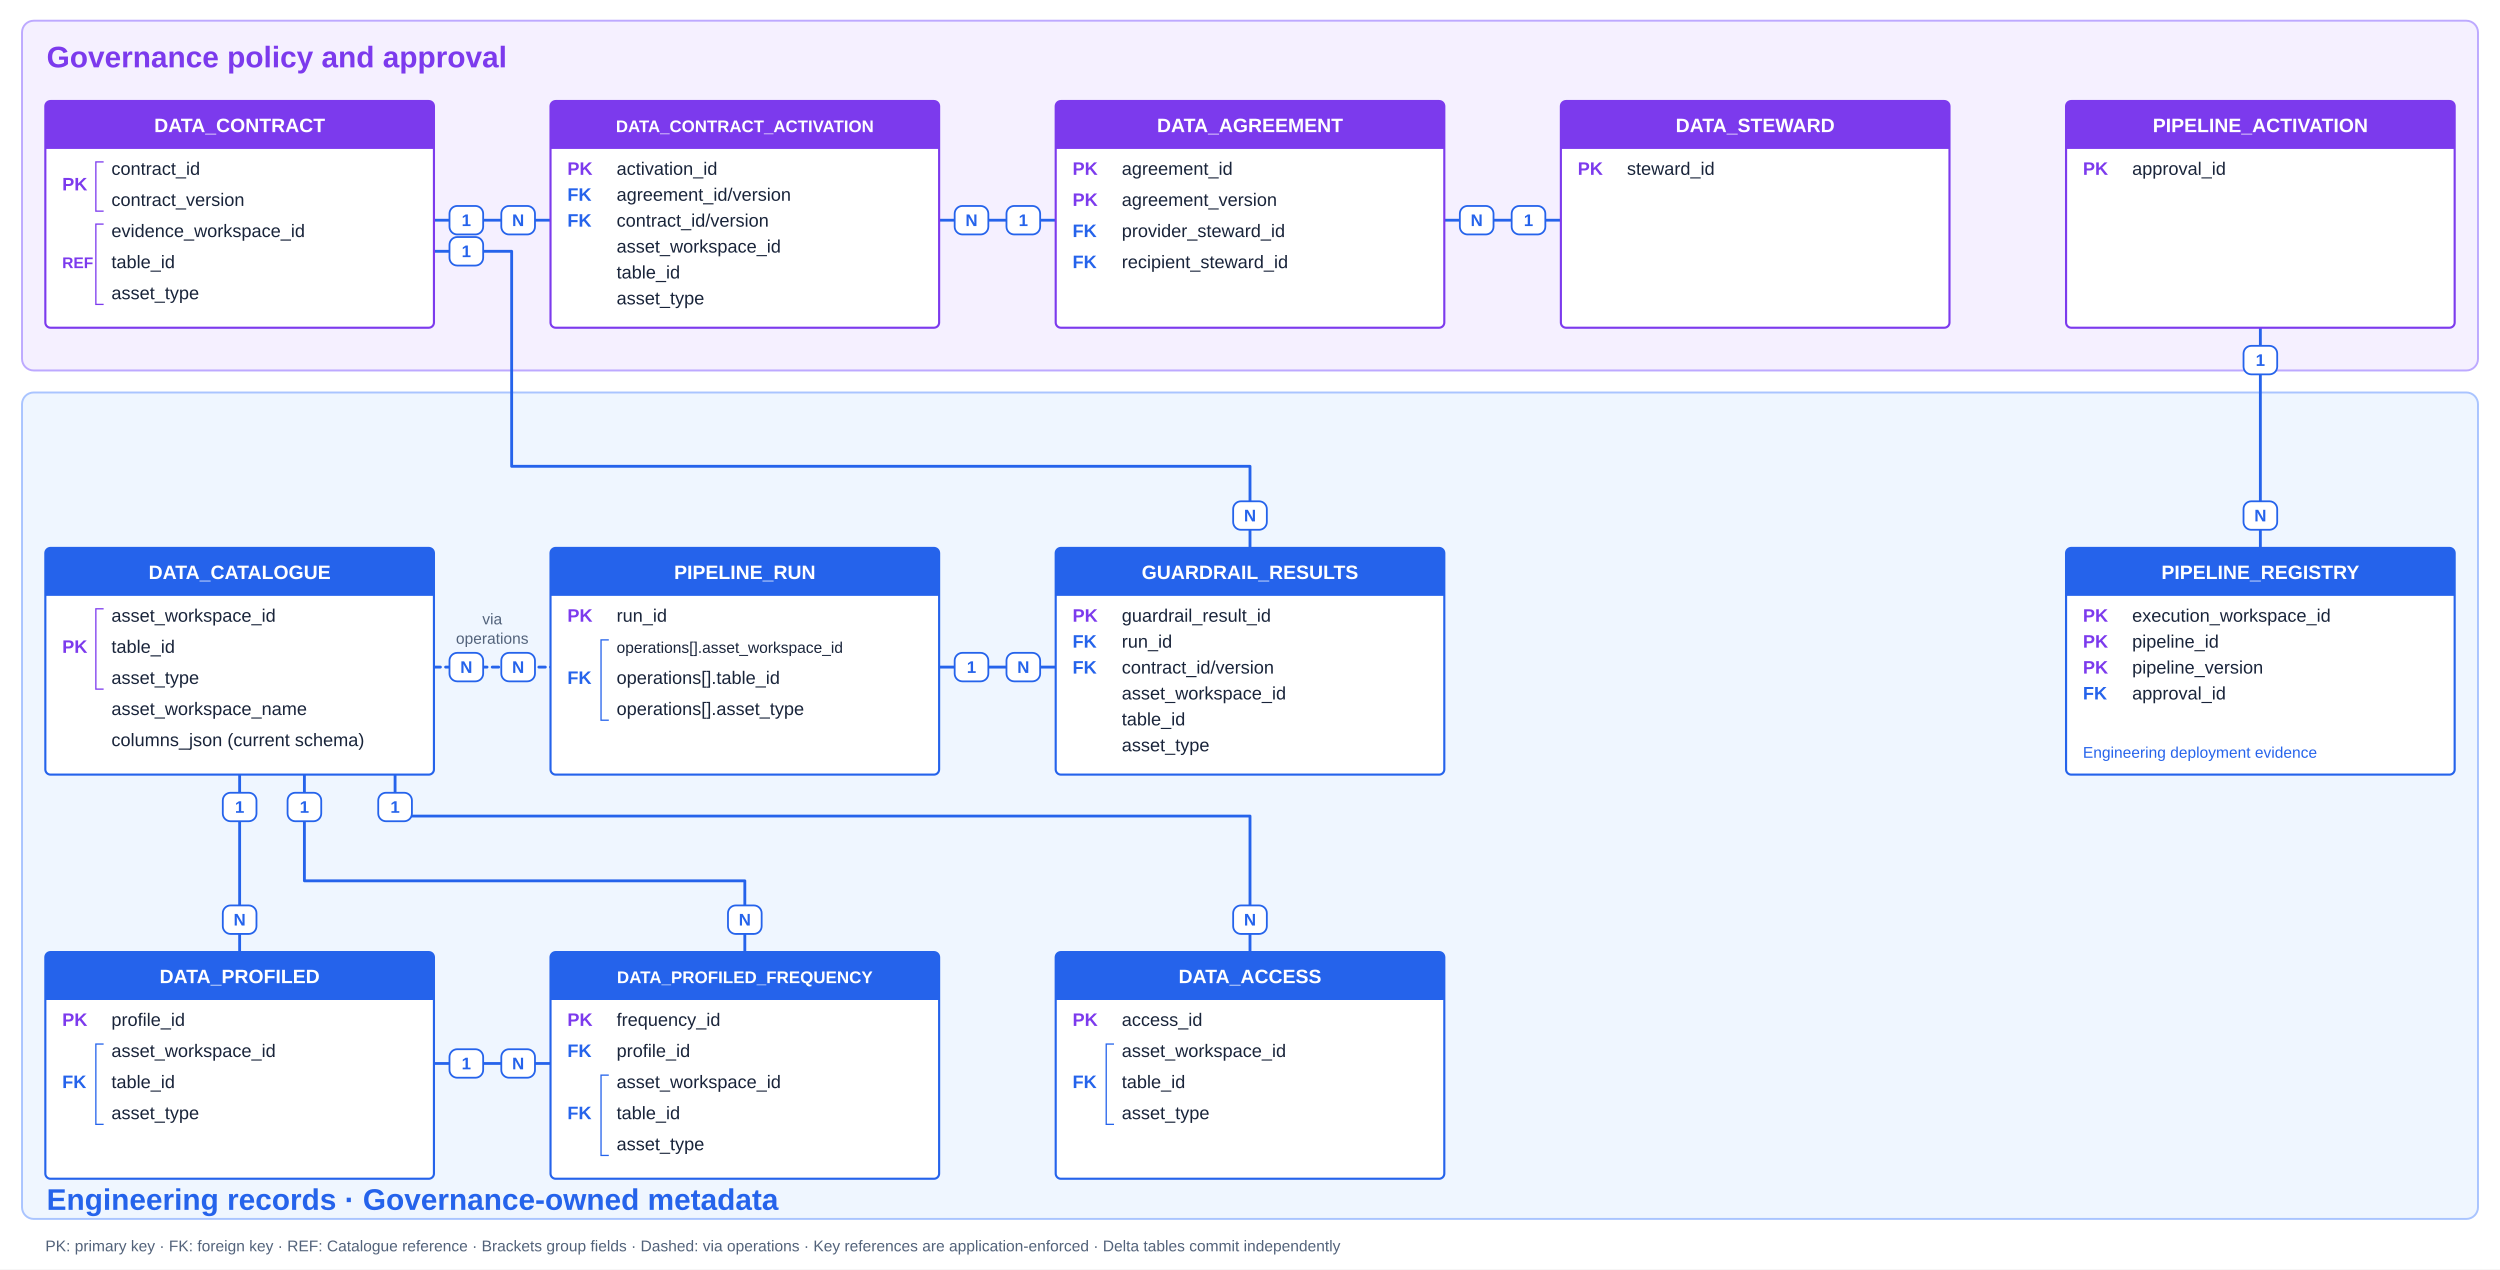
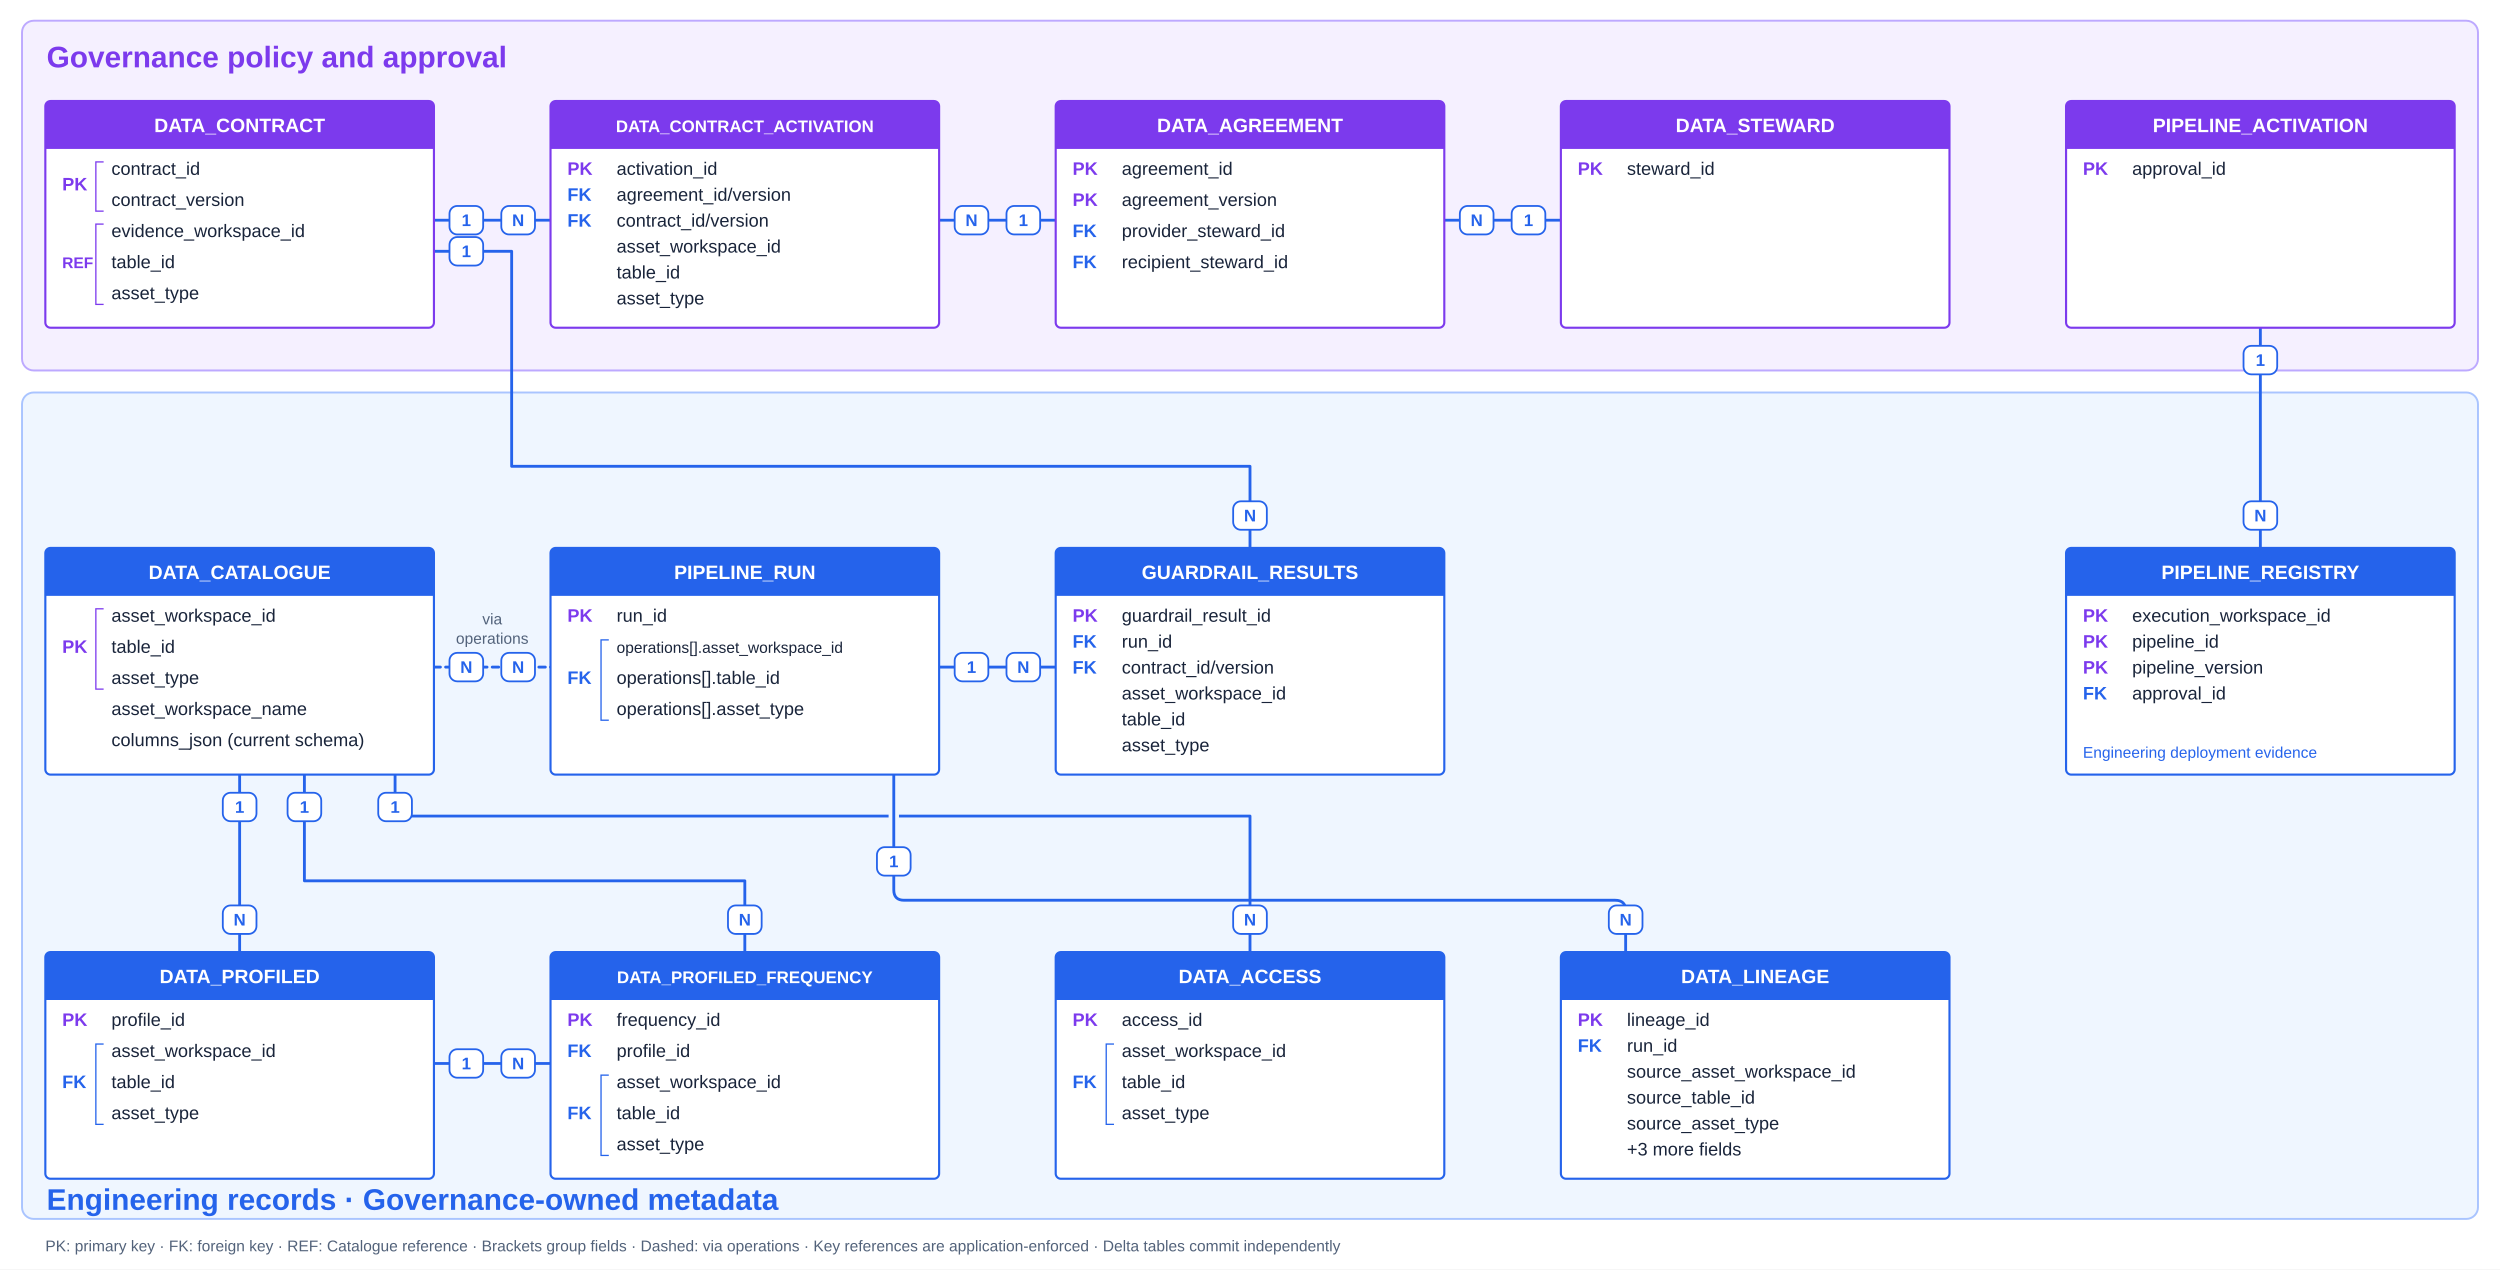
<svg xmlns="http://www.w3.org/2000/svg" xmlns:xlink="http://www.w3.org/1999/xlink" width="1930" height="980" viewBox="0 0 1930 980" role="img" aria-label="FabricOps metadata relationship diagram">
  <rect width="1930" height="980" fill="#FFFFFF" />
  <rect x="17" y="16" width="1896" height="270" rx="9" fill="#F5F0FF" stroke="#BDA9FF" stroke-width="1.5" />
  <rect x="17" y="303" width="1896" height="638" rx="9" fill="#EFF6FF" stroke="#A9C4FF" stroke-width="1.5" />
  <text x="36" y="52" font-size="23" font-family="Segoe UI, Arial, sans-serif" font-weight="700" fill="#7C3AED">Governance policy and approval</text>
  <text x="36" y="934" font-size="23" font-family="Segoe UI, Arial, sans-serif" font-weight="700" fill="#2563EB">Engineering records · Governance-owned metadata</text>
  <g id="metadata-er-relationships" aria-label="Metadata table relationships">
    <g class="metadata-er-relationship" data-from="DATA_STEWARD" data-to="DATA_AGREEMENT" data-cardinality="1-N" data-kind="physical">
      <path d="M1205 170H1115" fill="none" stroke="#2563EB" stroke-width="2.2" stroke-linecap="round" stroke-linejoin="round" />
      <rect x="1167" y="159" width="26" height="22" rx="6" fill="#FFFFFF" stroke="#2563EB" stroke-width="1.4" />
      <text x="1180" y="174.5" text-anchor="middle" font-size="13" font-weight="700" font-family="Segoe UI, Arial, sans-serif" fill="#2563EB">1</text>
      <rect x="1127" y="159" width="26" height="22" rx="6" fill="#FFFFFF" stroke="#2563EB" stroke-width="1.4" />
      <text x="1140" y="174.5" text-anchor="middle" font-size="13" font-weight="700" font-family="Segoe UI, Arial, sans-serif" fill="#2563EB">N</text>
    </g>
    <g class="metadata-er-relationship" data-from="DATA_AGREEMENT" data-to="DATA_CONTRACT_ACTIVATION" data-cardinality="1-N" data-kind="physical">
      <path d="M815 170H725" fill="none" stroke="#2563EB" stroke-width="2.2" stroke-linecap="round" stroke-linejoin="round" />
      <rect x="777" y="159" width="26" height="22" rx="6" fill="#FFFFFF" stroke="#2563EB" stroke-width="1.4" />
      <text x="790" y="174.5" text-anchor="middle" font-size="13" font-weight="700" font-family="Segoe UI, Arial, sans-serif" fill="#2563EB">1</text>
      <rect x="737" y="159" width="26" height="22" rx="6" fill="#FFFFFF" stroke="#2563EB" stroke-width="1.4" />
      <text x="750" y="174.5" text-anchor="middle" font-size="13" font-weight="700" font-family="Segoe UI, Arial, sans-serif" fill="#2563EB">N</text>
    </g>
    <g class="metadata-er-relationship" data-from="PIPELINE_ACTIVATION" data-to="PIPELINE_REGISTRY" data-cardinality="1-N" data-kind="physical">
      <path d="M1745 253V423" fill="none" stroke="#2563EB" stroke-width="2.2" stroke-linecap="round" stroke-linejoin="round" />
      <rect x="1732" y="267" width="26" height="22" rx="6" fill="#FFFFFF" stroke="#2563EB" stroke-width="1.4" />
      <text x="1745" y="282.5" text-anchor="middle" font-size="13" font-weight="700" font-family="Segoe UI, Arial, sans-serif" fill="#2563EB">1</text>
      <rect x="1732" y="387" width="26" height="22" rx="6" fill="#FFFFFF" stroke="#2563EB" stroke-width="1.4" />
      <text x="1745" y="402.5" text-anchor="middle" font-size="13" font-weight="700" font-family="Segoe UI, Arial, sans-serif" fill="#2563EB">N</text>
    </g>
    <g class="metadata-er-relationship" data-from="DATA_CONTRACT_ACTIVATION" data-to="DATA_CONTRACT" data-cardinality="N-1" data-kind="physical">
      <path d="M425 170H335" fill="none" stroke="#2563EB" stroke-width="2.2" stroke-linecap="round" stroke-linejoin="round" />
      <rect x="387" y="159" width="26" height="22" rx="6" fill="#FFFFFF" stroke="#2563EB" stroke-width="1.4" />
      <text x="400" y="174.5" text-anchor="middle" font-size="13" font-weight="700" font-family="Segoe UI, Arial, sans-serif" fill="#2563EB">N</text>
      <rect x="347" y="159" width="26" height="22" rx="6" fill="#FFFFFF" stroke="#2563EB" stroke-width="1.4" />
      <text x="360" y="174.5" text-anchor="middle" font-size="13" font-weight="700" font-family="Segoe UI, Arial, sans-serif" fill="#2563EB">1</text>
    </g>
    <g class="metadata-er-relationship" data-from="PIPELINE_RUN" data-to="GUARDRAIL_RESULTS" data-cardinality="1-N" data-kind="physical">
      <path d="M725 515H815" fill="none" stroke="#2563EB" stroke-width="2.2" stroke-linecap="round" stroke-linejoin="round" />
      <rect x="737" y="504" width="26" height="22" rx="6" fill="#FFFFFF" stroke="#2563EB" stroke-width="1.4" />
      <text x="750" y="519.5" text-anchor="middle" font-size="13" font-weight="700" font-family="Segoe UI, Arial, sans-serif" fill="#2563EB">1</text>
      <rect x="777" y="504" width="26" height="22" rx="6" fill="#FFFFFF" stroke="#2563EB" stroke-width="1.4" />
      <text x="790" y="519.5" text-anchor="middle" font-size="13" font-weight="700" font-family="Segoe UI, Arial, sans-serif" fill="#2563EB">N</text>
    </g>
    <g class="metadata-er-relationship" data-from="DATA_CATALOGUE" data-to="DATA_PROFILED" data-cardinality="1-N" data-kind="physical">
      <path d="M185 598V735" fill="none" stroke="#2563EB" stroke-width="2.2" stroke-linecap="round" stroke-linejoin="round" />
      <rect x="172" y="612" width="26" height="22" rx="6" fill="#FFFFFF" stroke="#2563EB" stroke-width="1.4" />
      <text x="185" y="627.5" text-anchor="middle" font-size="13" font-weight="700" font-family="Segoe UI, Arial, sans-serif" fill="#2563EB">1</text>
      <rect x="172" y="699" width="26" height="22" rx="6" fill="#FFFFFF" stroke="#2563EB" stroke-width="1.4" />
      <text x="185" y="714.5" text-anchor="middle" font-size="13" font-weight="700" font-family="Segoe UI, Arial, sans-serif" fill="#2563EB">N</text>
    </g>
    <g class="metadata-er-relationship" data-from="DATA_CATALOGUE" data-to="DATA_PROFILED_FREQUENCY" data-cardinality="1-N" data-kind="physical">
      <path d="M235 598V680H575V735" fill="none" stroke="#2563EB" stroke-width="2.2" stroke-linecap="round" stroke-linejoin="round" />
      <rect x="222" y="612" width="26" height="22" rx="6" fill="#FFFFFF" stroke="#2563EB" stroke-width="1.4" />
      <text x="235" y="627.5" text-anchor="middle" font-size="13" font-weight="700" font-family="Segoe UI, Arial, sans-serif" fill="#2563EB">1</text>
      <rect x="562" y="699" width="26" height="22" rx="6" fill="#FFFFFF" stroke="#2563EB" stroke-width="1.4" />
      <text x="575" y="714.5" text-anchor="middle" font-size="13" font-weight="700" font-family="Segoe UI, Arial, sans-serif" fill="#2563EB">N</text>
    </g>
    <g class="metadata-er-relationship" data-from="DATA_CATALOGUE" data-to="DATA_ACCESS" data-cardinality="1-N" data-kind="physical">
      <path d="M305 598V630H965V735" fill="none" stroke="#2563EB" stroke-width="2.2" stroke-linecap="round" stroke-linejoin="round" />
      <rect x="292" y="612" width="26" height="22" rx="6" fill="#FFFFFF" stroke="#2563EB" stroke-width="1.4" />
      <text x="305" y="627.5" text-anchor="middle" font-size="13" font-weight="700" font-family="Segoe UI, Arial, sans-serif" fill="#2563EB">1</text>
      <rect x="952" y="699" width="26" height="22" rx="6" fill="#FFFFFF" stroke="#2563EB" stroke-width="1.4" />
      <text x="965" y="714.5" text-anchor="middle" font-size="13" font-weight="700" font-family="Segoe UI, Arial, sans-serif" fill="#2563EB">N</text>
    </g>
    <g class="metadata-er-relationship" data-from="DATA_PROFILED" data-to="DATA_PROFILED_FREQUENCY" data-cardinality="1-N" data-kind="physical">
      <path d="M335 821H425" fill="none" stroke="#2563EB" stroke-width="2.2" stroke-linecap="round" stroke-linejoin="round" />
      <rect x="347" y="810" width="26" height="22" rx="6" fill="#FFFFFF" stroke="#2563EB" stroke-width="1.4" />
      <text x="360" y="825.5" text-anchor="middle" font-size="13" font-weight="700" font-family="Segoe UI, Arial, sans-serif" fill="#2563EB">1</text>
      <rect x="387" y="810" width="26" height="22" rx="6" fill="#FFFFFF" stroke="#2563EB" stroke-width="1.4" />
      <text x="400" y="825.5" text-anchor="middle" font-size="13" font-weight="700" font-family="Segoe UI, Arial, sans-serif" fill="#2563EB">N</text>
    </g>
    <g class="metadata-er-relationship" data-from="DATA_CONTRACT" data-to="GUARDRAIL_RESULTS" data-cardinality="1-N" data-kind="physical">
      <path d="M335 194H395V360H965V423" fill="none" stroke="#2563EB" stroke-width="2.2" stroke-linecap="round" stroke-linejoin="round" />
      <rect x="347" y="183" width="26" height="22" rx="6" fill="#FFFFFF" stroke="#2563EB" stroke-width="1.4" />
      <text x="360" y="198.5" text-anchor="middle" font-size="13" font-weight="700" font-family="Segoe UI, Arial, sans-serif" fill="#2563EB">1</text>
      <rect x="952" y="387" width="26" height="22" rx="6" fill="#FFFFFF" stroke="#2563EB" stroke-width="1.4" />
      <text x="965" y="402.5" text-anchor="middle" font-size="13" font-weight="700" font-family="Segoe UI, Arial, sans-serif" fill="#2563EB">N</text>
    </g>
    <g class="metadata-er-relationship" data-from="DATA_CATALOGUE" data-to="PIPELINE_RUN" data-cardinality="N-N" data-kind="nested">
      <path d="M335 515H425" fill="none" stroke="#2563EB" stroke-width="2.2" stroke-linecap="round" stroke-linejoin="round" stroke-dasharray="5 4" />
      <rect x="347" y="504" width="26" height="22" rx="6" fill="#FFFFFF" stroke="#2563EB" stroke-width="1.4" />
      <text x="360" y="519.5" text-anchor="middle" font-size="13" font-weight="700" font-family="Segoe UI, Arial, sans-serif" fill="#2563EB">N</text>
      <rect x="387" y="504" width="26" height="22" rx="6" fill="#FFFFFF" stroke="#2563EB" stroke-width="1.4" />
      <text x="400" y="519.5" text-anchor="middle" font-size="13" font-weight="700" font-family="Segoe UI, Arial, sans-serif" fill="#2563EB">N</text>
      <text x="380" y="482" text-anchor="middle" font-size="12" font-family="Segoe UI, Arial, sans-serif" fill="#52627A">via</text>
      <text x="380" y="497" text-anchor="middle" font-size="12" font-family="Segoe UI, Arial, sans-serif" fill="#52627A">operations</text>
+     </g>
+     <g class="metadata-er-relationship" data-from="PIPELINE_RUN" data-to="DATA_LINEAGE" data-cardinality="1-N" data-kind="physical">
+       <path d="M690 622V638" fill="none" stroke="#EFF6FF" stroke-width="8" />
+       <path d="M690 598V687Q690 695 698 695H1247Q1255 695 1255 703V735" fill="none" stroke="#2563EB" stroke-width="2.2" stroke-linecap="round" stroke-linejoin="round" />
+       <rect x="677" y="654" width="26" height="22" rx="6" fill="#FFFFFF" stroke="#2563EB" stroke-width="1.4" />
+       <text x="690" y="669.5" text-anchor="middle" font-size="13" font-weight="700" font-family="Segoe UI, Arial, sans-serif" fill="#2563EB">1</text>
+       <rect x="1242" y="699" width="26" height="22" rx="6" fill="#FFFFFF" stroke="#2563EB" stroke-width="1.4" />
+       <text x="1255" y="714.5" text-anchor="middle" font-size="13" font-weight="700" font-family="Segoe UI, Arial, sans-serif" fill="#2563EB">N</text>
    </g>
  </g>
  <a xlink:href="https://voycepeh.github.io/FabricOps-Starter-Kit/reference/metadata/metadata_data_steward/" target="_blank">
    <rect x="1205" y="78" width="300" height="175" rx="4" fill="white" stroke="#7C3AED" stroke-width="1.65" />
    <path d="M1209 78H1501Q1505 78 1505 82V115H1205V82Q1205 78 1209 78Z" fill="#7C3AED" />
    <text x="1355" y="102" text-anchor="middle" font-size="15" font-weight="700" font-family="Segoe UI, Arial, sans-serif" fill="white">DATA_STEWARD</text>
    <text x="1218" y="135" fill="#7C3AED" font-weight="700" font-size="14" font-family="Segoe UI, Arial, sans-serif">PK</text>
    <text x="1256" y="135" fill="#19243A" font-size="14" font-family="Segoe UI, Arial, sans-serif">steward_id</text>
  </a>
  <a xlink:href="https://voycepeh.github.io/FabricOps-Starter-Kit/reference/metadata/metadata_data_agreement/" target="_blank">
    <rect x="815" y="78" width="300" height="175" rx="4" fill="white" stroke="#7C3AED" stroke-width="1.65" />
    <path d="M819 78H1111Q1115 78 1115 82V115H815V82Q815 78 819 78Z" fill="#7C3AED" />
    <text x="965" y="102" text-anchor="middle" font-size="15" font-weight="700" font-family="Segoe UI, Arial, sans-serif" fill="white">DATA_AGREEMENT</text>
    <text x="828" y="135" fill="#7C3AED" font-weight="700" font-size="14" font-family="Segoe UI, Arial, sans-serif">PK</text>
    <text x="866" y="135" fill="#19243A" font-size="14" font-family="Segoe UI, Arial, sans-serif">agreement_id</text>
    <text x="828" y="159" fill="#7C3AED" font-weight="700" font-size="14" font-family="Segoe UI, Arial, sans-serif">PK</text>
    <text x="866" y="159" fill="#19243A" font-size="14" font-family="Segoe UI, Arial, sans-serif">agreement_version</text>
    <text x="828" y="183" fill="#2563EB" font-weight="700" font-size="14" font-family="Segoe UI, Arial, sans-serif">FK</text>
    <text x="866" y="183" fill="#19243A" font-size="14" font-family="Segoe UI, Arial, sans-serif">provider_steward_id</text>
    <text x="828" y="207" fill="#2563EB" font-weight="700" font-size="14" font-family="Segoe UI, Arial, sans-serif">FK</text>
    <text x="866" y="207" fill="#19243A" font-size="14" font-family="Segoe UI, Arial, sans-serif">recipient_steward_id</text>
  </a>
  <a xlink:href="https://voycepeh.github.io/FabricOps-Starter-Kit/reference/metadata/metadata_data_contract_activation/" target="_blank">
    <rect x="425" y="78" width="300" height="175" rx="4" fill="white" stroke="#7C3AED" stroke-width="1.65" />
    <path d="M429 78H721Q725 78 725 82V115H425V82Q425 78 429 78Z" fill="#7C3AED" />
    <text x="575" y="102" text-anchor="middle" font-size="13" font-weight="700" font-family="Segoe UI, Arial, sans-serif" fill="white">DATA_CONTRACT_ACTIVATION</text>
    <text x="438" y="135" fill="#7C3AED" font-weight="700" font-size="14" font-family="Segoe UI, Arial, sans-serif">PK</text>
    <text x="476" y="135" fill="#19243A" font-size="14" font-family="Segoe UI, Arial, sans-serif">activation_id</text>
    <text x="438" y="155" fill="#2563EB" font-weight="700" font-size="14" font-family="Segoe UI, Arial, sans-serif">FK</text>
    <text x="476" y="155" fill="#19243A" font-size="14" font-family="Segoe UI, Arial, sans-serif">agreement_id/version</text>
    <text x="438" y="175" fill="#2563EB" font-weight="700" font-size="14" font-family="Segoe UI, Arial, sans-serif">FK</text>
    <text x="476" y="175" fill="#19243A" font-size="14" font-family="Segoe UI, Arial, sans-serif">contract_id/version</text>
    <text x="476" y="195" fill="#19243A" font-size="14" font-family="Segoe UI, Arial, sans-serif">asset_workspace_id</text>
    <text x="476" y="215" fill="#19243A" font-size="14" font-family="Segoe UI, Arial, sans-serif">table_id</text>
    <text x="476" y="235" fill="#19243A" font-size="14" font-family="Segoe UI, Arial, sans-serif">asset_type</text>
  </a>
  <a xlink:href="https://voycepeh.github.io/FabricOps-Starter-Kit/reference/metadata/metadata_data_contract/" target="_blank">
    <rect x="35" y="78" width="300" height="175" rx="4" fill="white" stroke="#7C3AED" stroke-width="1.65" />
    <path d="M39 78H331Q335 78 335 82V115H35V82Q35 78 39 78Z" fill="#7C3AED" />
    <text x="185" y="102" text-anchor="middle" font-size="15" font-weight="700" font-family="Segoe UI, Arial, sans-serif" fill="white">DATA_CONTRACT</text>
    <text x="86" y="135" fill="#19243A" font-size="14" font-family="Segoe UI, Arial, sans-serif">contract_id</text>
    <text x="86" y="159" fill="#19243A" font-size="14" font-family="Segoe UI, Arial, sans-serif">contract_version</text>
    <text x="86" y="183" fill="#19243A" font-size="14" font-family="Segoe UI, Arial, sans-serif">evidence_workspace_id</text>
    <text x="86" y="207" fill="#19243A" font-size="14" font-family="Segoe UI, Arial, sans-serif">table_id</text>
    <text x="86" y="231" fill="#19243A" font-size="14" font-family="Segoe UI, Arial, sans-serif">asset_type</text>
    <g data-key-role="PK" data-key-fields="contract_id,contract_version">
      <path d="M80 125H74V163H80" fill="none" stroke="#7C3AED" />
      <text x="48" y="147" fill="#7C3AED" font-weight="700" font-size="14" font-family="Segoe UI, Arial, sans-serif">PK</text>
    </g>
    <g data-key-role="REF" data-key-fields="evidence_workspace_id,table_id,asset_type">
      <path d="M80 173H74V235H80" fill="none" stroke="#7C3AED" />
      <text x="48" y="207" fill="#7C3AED" font-weight="700" font-size="12" font-family="Segoe UI, Arial, sans-serif">REF</text>
    </g>
  </a>
  <a xlink:href="https://voycepeh.github.io/FabricOps-Starter-Kit/reference/metadata/metadata_guardrail_results/" target="_blank">
    <rect x="815" y="423" width="300" height="175" rx="4" fill="white" stroke="#2563EB" stroke-width="1.65" />
    <path d="M819 423H1111Q1115 423 1115 427V460H815V427Q815 423 819 423Z" fill="#2563EB" />
    <text x="965" y="447" text-anchor="middle" font-size="15" font-weight="700" font-family="Segoe UI, Arial, sans-serif" fill="white">GUARDRAIL_RESULTS</text>
    <text x="828" y="480" fill="#7C3AED" font-weight="700" font-size="14" font-family="Segoe UI, Arial, sans-serif">PK</text>
    <text x="866" y="480" fill="#19243A" font-size="14" font-family="Segoe UI, Arial, sans-serif">guardrail_result_id</text>
    <text x="828" y="500" fill="#2563EB" font-weight="700" font-size="14" font-family="Segoe UI, Arial, sans-serif">FK</text>
    <text x="866" y="500" fill="#19243A" font-size="14" font-family="Segoe UI, Arial, sans-serif">run_id</text>
    <text x="828" y="520" fill="#2563EB" font-weight="700" font-size="14" font-family="Segoe UI, Arial, sans-serif">FK</text>
    <text x="866" y="520" fill="#19243A" font-size="14" font-family="Segoe UI, Arial, sans-serif">contract_id/version</text>
    <text x="866" y="540" fill="#19243A" font-size="14" font-family="Segoe UI, Arial, sans-serif">asset_workspace_id</text>
    <text x="866" y="560" fill="#19243A" font-size="14" font-family="Segoe UI, Arial, sans-serif">table_id</text>
    <text x="866" y="580" fill="#19243A" font-size="14" font-family="Segoe UI, Arial, sans-serif">asset_type</text>
  </a>
  <a xlink:href="https://voycepeh.github.io/FabricOps-Starter-Kit/reference/metadata/metadata_pipeline_run/" target="_blank">
    <rect x="425" y="423" width="300" height="175" rx="4" fill="white" stroke="#2563EB" stroke-width="1.65" />
    <path d="M429 423H721Q725 423 725 427V460H425V427Q425 423 429 423Z" fill="#2563EB" />
    <text x="575" y="447" text-anchor="middle" font-size="15" font-weight="700" font-family="Segoe UI, Arial, sans-serif" fill="white">PIPELINE_RUN</text>
    <text x="438" y="480" fill="#7C3AED" font-weight="700" font-size="14" font-family="Segoe UI, Arial, sans-serif">PK</text>
    <text x="476" y="480" fill="#19243A" font-size="14" font-family="Segoe UI, Arial, sans-serif">run_id</text>
    <text x="476" y="504" fill="#19243A" font-size="12" font-family="Segoe UI, Arial, sans-serif">operations[].asset_workspace_id</text>
    <text x="476" y="528" fill="#19243A" font-size="14" font-family="Segoe UI, Arial, sans-serif">operations[].table_id</text>
    <text x="476" y="552" fill="#19243A" font-size="14" font-family="Segoe UI, Arial, sans-serif">operations[].asset_type</text>
    <g data-key-role="FK" data-key-fields="operations[].asset_workspace_id,operations[].table_id,operations[].asset_type">
      <path d="M470 494H464V556H470" fill="none" stroke="#2563EB" />
      <text x="438" y="528" fill="#2563EB" font-weight="700" font-size="14" font-family="Segoe UI, Arial, sans-serif">FK</text>
    </g>
  </a>
  <a xlink:href="https://voycepeh.github.io/FabricOps-Starter-Kit/reference/metadata/metadata_data_catalogue/" target="_blank">
    <rect x="35" y="423" width="300" height="175" rx="4" fill="white" stroke="#2563EB" stroke-width="1.65" />
    <path d="M39 423H331Q335 423 335 427V460H35V427Q35 423 39 423Z" fill="#2563EB" />
    <text x="185" y="447" text-anchor="middle" font-size="15" font-weight="700" font-family="Segoe UI, Arial, sans-serif" fill="white">DATA_CATALOGUE</text>
    <text x="86" y="480" fill="#19243A" font-size="14" font-family="Segoe UI, Arial, sans-serif">asset_workspace_id</text>
    <text x="86" y="504" fill="#19243A" font-size="14" font-family="Segoe UI, Arial, sans-serif">table_id</text>
    <text x="86" y="528" fill="#19243A" font-size="14" font-family="Segoe UI, Arial, sans-serif">asset_type</text>
    <text x="86" y="552" fill="#19243A" font-size="14" font-family="Segoe UI, Arial, sans-serif">asset_workspace_name</text>
    <text x="86" y="576" fill="#19243A" font-size="14" font-family="Segoe UI, Arial, sans-serif">columns_json (current schema)</text>
    <g data-key-role="PK" data-key-fields="asset_workspace_id,table_id,asset_type">
      <path d="M80 470H74V532H80" fill="none" stroke="#7C3AED" />
      <text x="48" y="504" fill="#7C3AED" font-weight="700" font-size="14" font-family="Segoe UI, Arial, sans-serif">PK</text>
    </g>
  </a>
  <a xlink:href="https://voycepeh.github.io/FabricOps-Starter-Kit/reference/metadata/metadata_data_profiled_frequency/" target="_blank">
    <rect x="425" y="735" width="300" height="175" rx="4" fill="white" stroke="#2563EB" stroke-width="1.65" />
    <path d="M429 735H721Q725 735 725 739V772H425V739Q425 735 429 735Z" fill="#2563EB" />
    <text x="575" y="759" text-anchor="middle" font-size="13.1" font-weight="700" font-family="Segoe UI, Arial, sans-serif" fill="white">DATA_PROFILED_FREQUENCY</text>
    <text x="438" y="792" fill="#7C3AED" font-weight="700" font-size="14" font-family="Segoe UI, Arial, sans-serif">PK</text>
    <text x="476" y="792" fill="#19243A" font-size="14" font-family="Segoe UI, Arial, sans-serif">frequency_id</text>
    <text x="438" y="816" fill="#2563EB" font-weight="700" font-size="14" font-family="Segoe UI, Arial, sans-serif">FK</text>
    <text x="476" y="816" fill="#19243A" font-size="14" font-family="Segoe UI, Arial, sans-serif">profile_id</text>
    <text x="476" y="840" fill="#19243A" font-size="14" font-family="Segoe UI, Arial, sans-serif">asset_workspace_id</text>
    <text x="476" y="864" fill="#19243A" font-size="14" font-family="Segoe UI, Arial, sans-serif">table_id</text>
    <text x="476" y="888" fill="#19243A" font-size="14" font-family="Segoe UI, Arial, sans-serif">asset_type</text>
    <g data-key-role="FK" data-key-fields="asset_workspace_id,table_id,asset_type">
      <path d="M470 830H464V892H470" fill="none" stroke="#2563EB" />
      <text x="438" y="864" fill="#2563EB" font-weight="700" font-size="14" font-family="Segoe UI, Arial, sans-serif">FK</text>
    </g>
  </a>
  <a xlink:href="https://voycepeh.github.io/FabricOps-Starter-Kit/reference/metadata/metadata_data_profiled/" target="_blank">
    <rect x="35" y="735" width="300" height="175" rx="4" fill="white" stroke="#2563EB" stroke-width="1.65" />
    <path d="M39 735H331Q335 735 335 739V772H35V739Q35 735 39 735Z" fill="#2563EB" />
    <text x="185" y="759" text-anchor="middle" font-size="15" font-weight="700" font-family="Segoe UI, Arial, sans-serif" fill="white">DATA_PROFILED</text>
    <text x="48" y="792" fill="#7C3AED" font-weight="700" font-size="14" font-family="Segoe UI, Arial, sans-serif">PK</text>
    <text x="86" y="792" fill="#19243A" font-size="14" font-family="Segoe UI, Arial, sans-serif">profile_id</text>
    <text x="86" y="816" fill="#19243A" font-size="14" font-family="Segoe UI, Arial, sans-serif">asset_workspace_id</text>
    <text x="86" y="840" fill="#19243A" font-size="14" font-family="Segoe UI, Arial, sans-serif">table_id</text>
    <text x="86" y="864" fill="#19243A" font-size="14" font-family="Segoe UI, Arial, sans-serif">asset_type</text>
    <g data-key-role="FK" data-key-fields="asset_workspace_id,table_id,asset_type">
      <path d="M80 806H74V868H80" fill="none" stroke="#2563EB" />
      <text x="48" y="840" fill="#2563EB" font-weight="700" font-size="14" font-family="Segoe UI, Arial, sans-serif">FK</text>
    </g>
  </a>
  <a xlink:href="https://voycepeh.github.io/FabricOps-Starter-Kit/reference/metadata/metadata_data_access/" target="_blank">
    <rect x="815" y="735" width="300" height="175" rx="4" fill="white" stroke="#2563EB" stroke-width="1.65" />
    <path d="M819 735H1111Q1115 735 1115 739V772H815V739Q815 735 819 735Z" fill="#2563EB" />
    <text x="965" y="759" text-anchor="middle" font-size="15" font-weight="700" font-family="Segoe UI, Arial, sans-serif" fill="white">DATA_ACCESS</text>
    <text x="828" y="792" fill="#7C3AED" font-weight="700" font-size="14" font-family="Segoe UI, Arial, sans-serif">PK</text>
    <text x="866" y="792" fill="#19243A" font-size="14" font-family="Segoe UI, Arial, sans-serif">access_id</text>
    <text x="866" y="816" fill="#19243A" font-size="14" font-family="Segoe UI, Arial, sans-serif">asset_workspace_id</text>
    <text x="866" y="840" fill="#19243A" font-size="14" font-family="Segoe UI, Arial, sans-serif">table_id</text>
    <text x="866" y="864" fill="#19243A" font-size="14" font-family="Segoe UI, Arial, sans-serif">asset_type</text>
    <g data-key-role="FK" data-key-fields="asset_workspace_id,table_id,asset_type">
      <path d="M860 806H854V868H860" fill="none" stroke="#2563EB" />
      <text x="828" y="840" fill="#2563EB" font-weight="700" font-size="14" font-family="Segoe UI, Arial, sans-serif">FK</text>
    </g>
  </a>
  <a xlink:href="https://voycepeh.github.io/FabricOps-Starter-Kit/reference/metadata/metadata_pipeline_activation/" target="_blank">
    <rect x="1595" y="78" width="300" height="175" rx="4" fill="white" stroke="#7C3AED" stroke-width="1.65" />
    <path d="M1599 78H1891Q1895 78 1895 82V115H1595V82Q1595 78 1599 78Z" fill="#7C3AED" />
    <text x="1745" y="102" text-anchor="middle" font-size="15" font-weight="700" font-family="Segoe UI, Arial, sans-serif" fill="white">PIPELINE_ACTIVATION</text>
    <text x="1608" y="135" fill="#7C3AED" font-weight="700" font-size="14" font-family="Segoe UI, Arial, sans-serif">PK</text>
    <text x="1646" y="135" fill="#19243A" font-size="14" font-family="Segoe UI, Arial, sans-serif">approval_id</text>
  </a>
  <a xlink:href="https://voycepeh.github.io/FabricOps-Starter-Kit/reference/metadata/metadata_pipeline_registry/" target="_blank">
    <rect x="1595" y="423" width="300" height="175" rx="4" fill="white" stroke="#2563EB" stroke-width="1.65" />
    <path d="M1599 423H1891Q1895 423 1895 427V460H1595V427Q1595 423 1599 423Z" fill="#2563EB" />
    <text x="1745" y="447" text-anchor="middle" font-size="15" font-weight="700" font-family="Segoe UI, Arial, sans-serif" fill="white">PIPELINE_REGISTRY</text>
    <text x="1608" y="480" fill="#7C3AED" font-weight="700" font-size="14" font-family="Segoe UI, Arial, sans-serif">PK</text>
    <text x="1646" y="480" fill="#19243A" font-size="14" font-family="Segoe UI, Arial, sans-serif">execution_workspace_id</text>
    <text x="1608" y="500" fill="#7C3AED" font-weight="700" font-size="14" font-family="Segoe UI, Arial, sans-serif">PK</text>
    <text x="1646" y="500" fill="#19243A" font-size="14" font-family="Segoe UI, Arial, sans-serif">pipeline_id</text>
    <text x="1608" y="520" fill="#7C3AED" font-weight="700" font-size="14" font-family="Segoe UI, Arial, sans-serif">PK</text>
    <text x="1646" y="520" fill="#19243A" font-size="14" font-family="Segoe UI, Arial, sans-serif">pipeline_version</text>
    <text x="1608" y="540" fill="#2563EB" font-weight="700" font-size="14" font-family="Segoe UI, Arial, sans-serif">FK</text>
    <text x="1646" y="540" fill="#19243A" font-size="14" font-family="Segoe UI, Arial, sans-serif">approval_id</text>
    <text x="1608" y="585" fill="#2563EB" font-size="12" font-family="Segoe UI, Arial, sans-serif">Engineering deployment evidence</text>
  </a>
+   <a xlink:href="https://voycepeh.github.io/FabricOps-Starter-Kit/reference/metadata/metadata_data_lineage/" target="_blank">
+     <rect x="1205" y="735" width="300" height="175" rx="4" fill="white" stroke="#2563EB" stroke-width="1.65" />
+     <path d="M1209 735H1501Q1505 735 1505 739V772H1205V739Q1205 735 1209 735Z" fill="#2563EB" />
+     <text x="1355" y="759" text-anchor="middle" font-size="15" font-weight="700" font-family="Segoe UI, Arial, sans-serif" fill="white">DATA_LINEAGE</text>
+     <text x="1218" y="792" fill="#7C3AED" font-weight="700" font-size="14" font-family="Segoe UI, Arial, sans-serif">PK</text>
+     <text x="1256" y="792" fill="#19243A" font-size="14" font-family="Segoe UI, Arial, sans-serif">lineage_id</text>
+     <text x="1218" y="812" fill="#2563EB" font-weight="700" font-size="14" font-family="Segoe UI, Arial, sans-serif">FK</text>
+     <text x="1256" y="812" fill="#19243A" font-size="14" font-family="Segoe UI, Arial, sans-serif">run_id</text>
+     <text x="1256" y="832" fill="#19243A" font-size="14" font-family="Segoe UI, Arial, sans-serif">source_asset_workspace_id</text>
+     <text x="1256" y="852" fill="#19243A" font-size="14" font-family="Segoe UI, Arial, sans-serif">source_table_id</text>
+     <text x="1256" y="872" fill="#19243A" font-size="14" font-family="Segoe UI, Arial, sans-serif">source_asset_type</text>
+     <text x="1256" y="892" fill="#19243A" font-size="14" font-family="Segoe UI, Arial, sans-serif">+3 more fields</text>
+   </a>
  <text x="35" y="966" font-size="12" font-family="Segoe UI, Arial, sans-serif" fill="#52627A">PK: primary key · FK: foreign key · REF: Catalogue reference · Brackets group fields · Dashed: via operations · Key references are application-enforced · Delta tables commit independently</text>
</svg>
